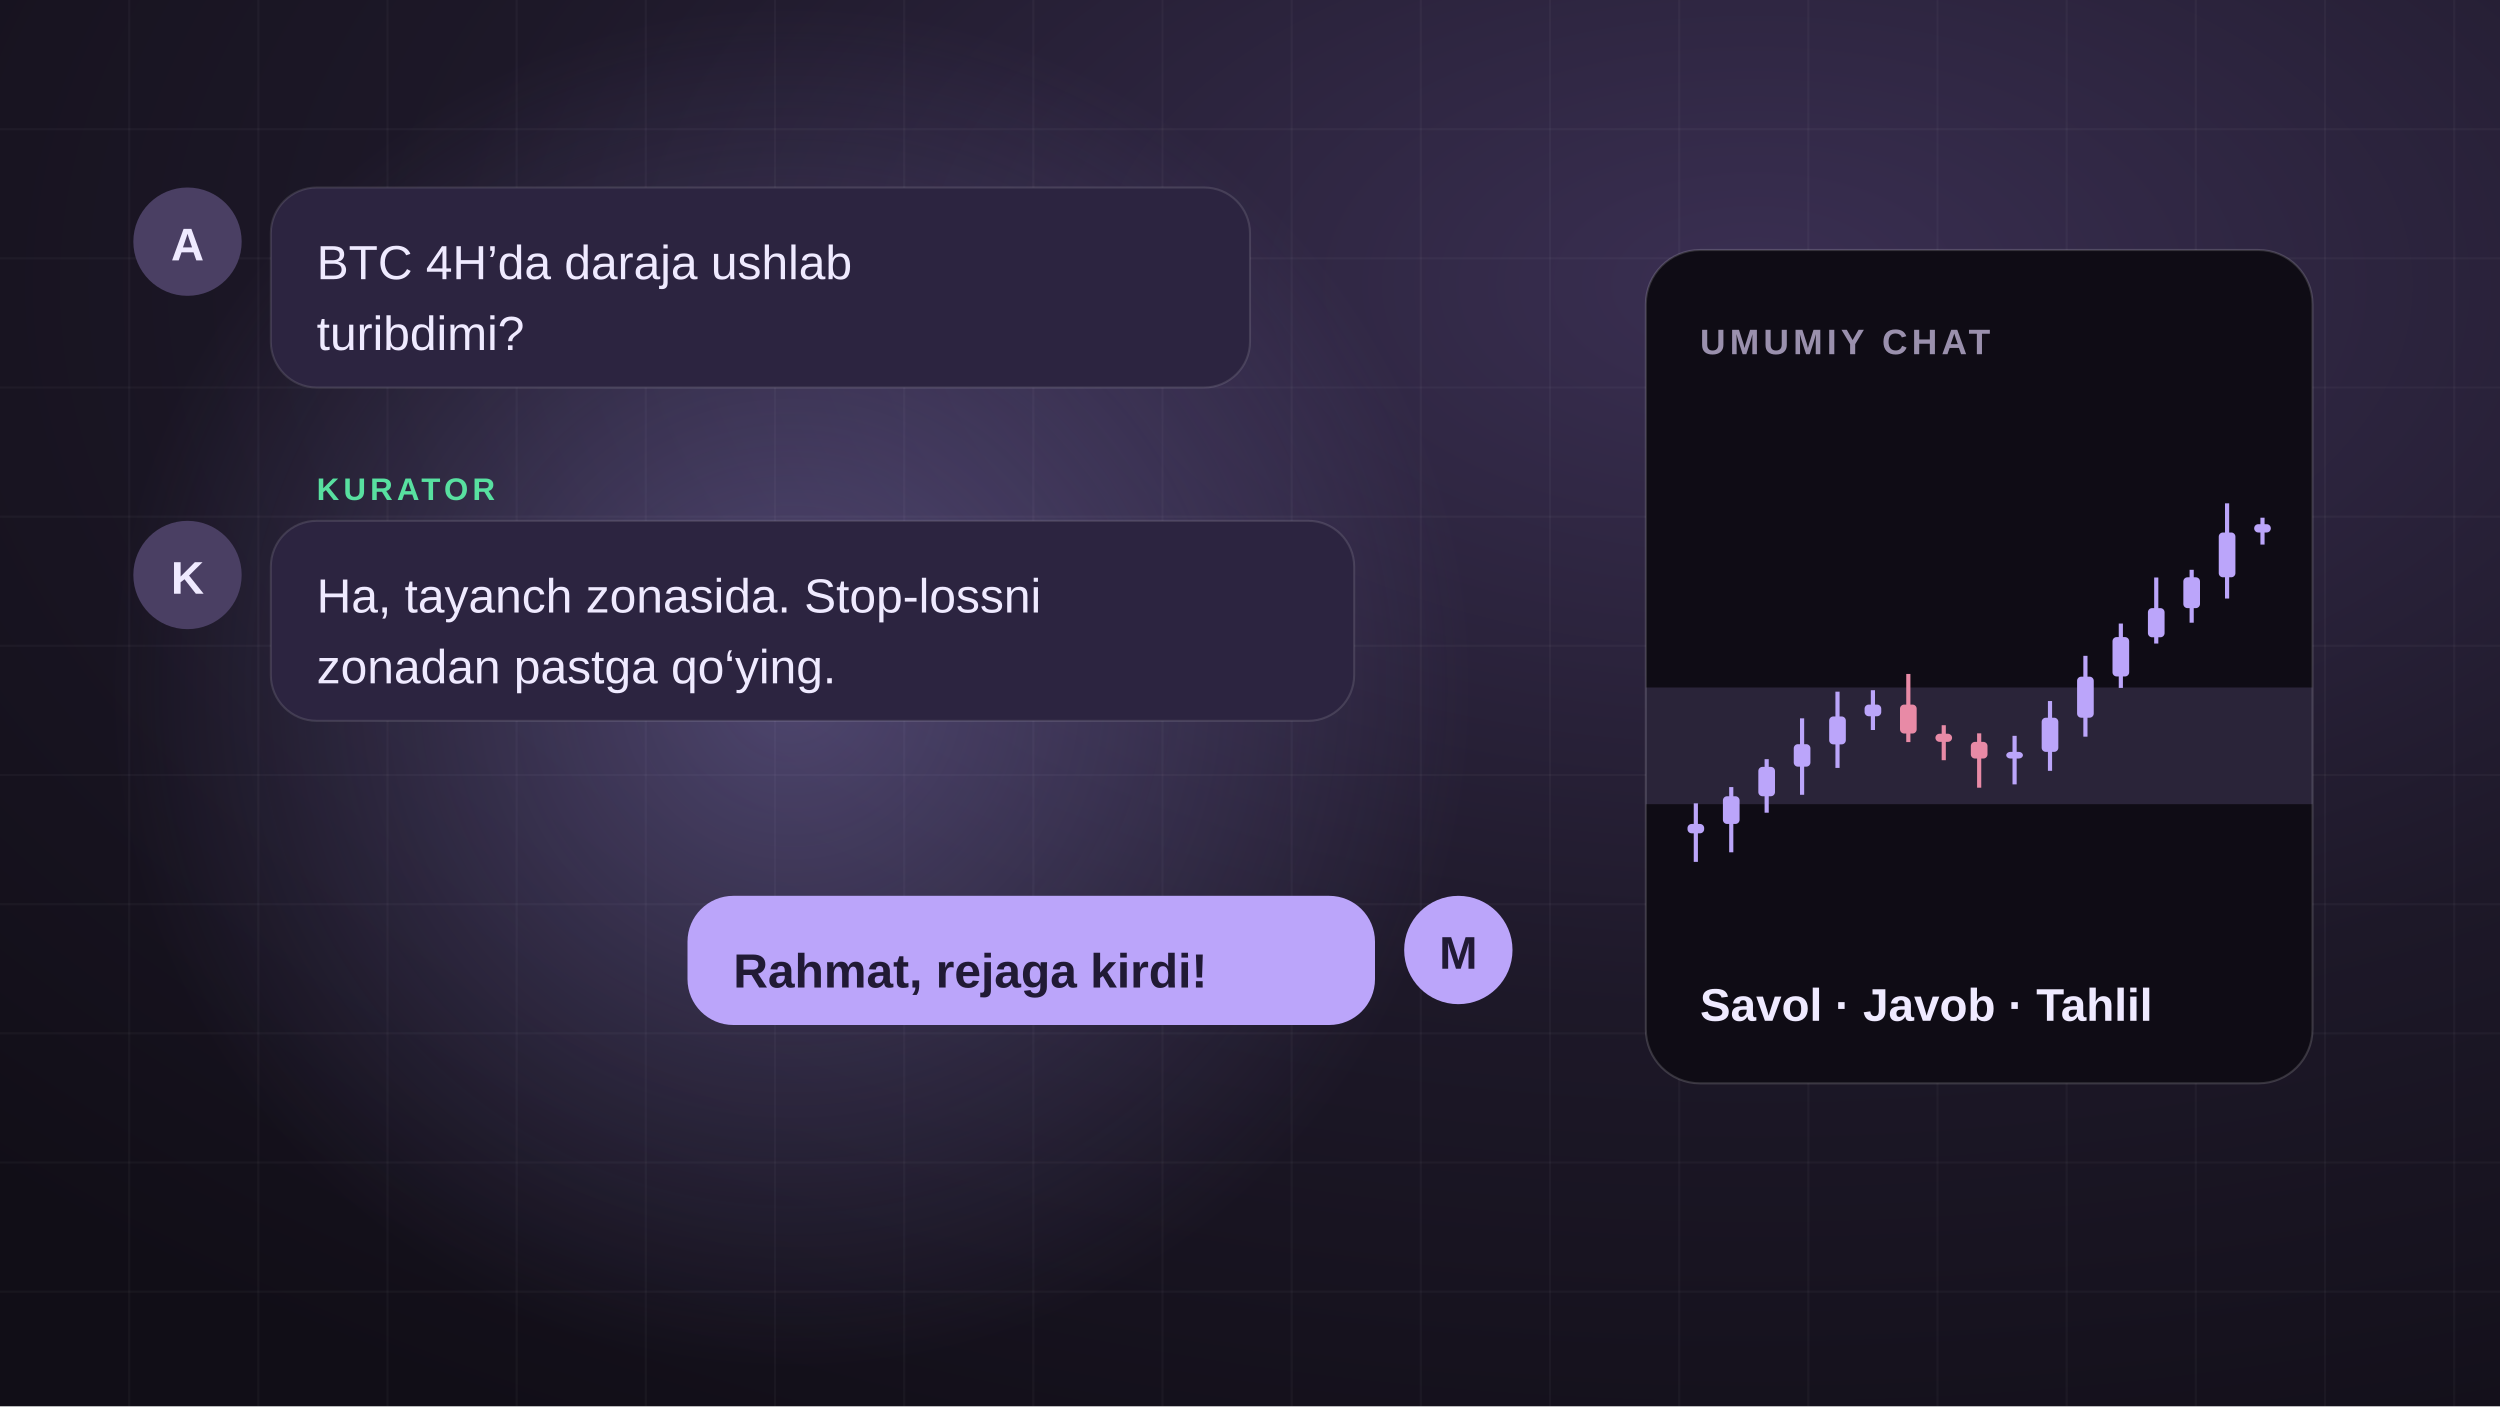
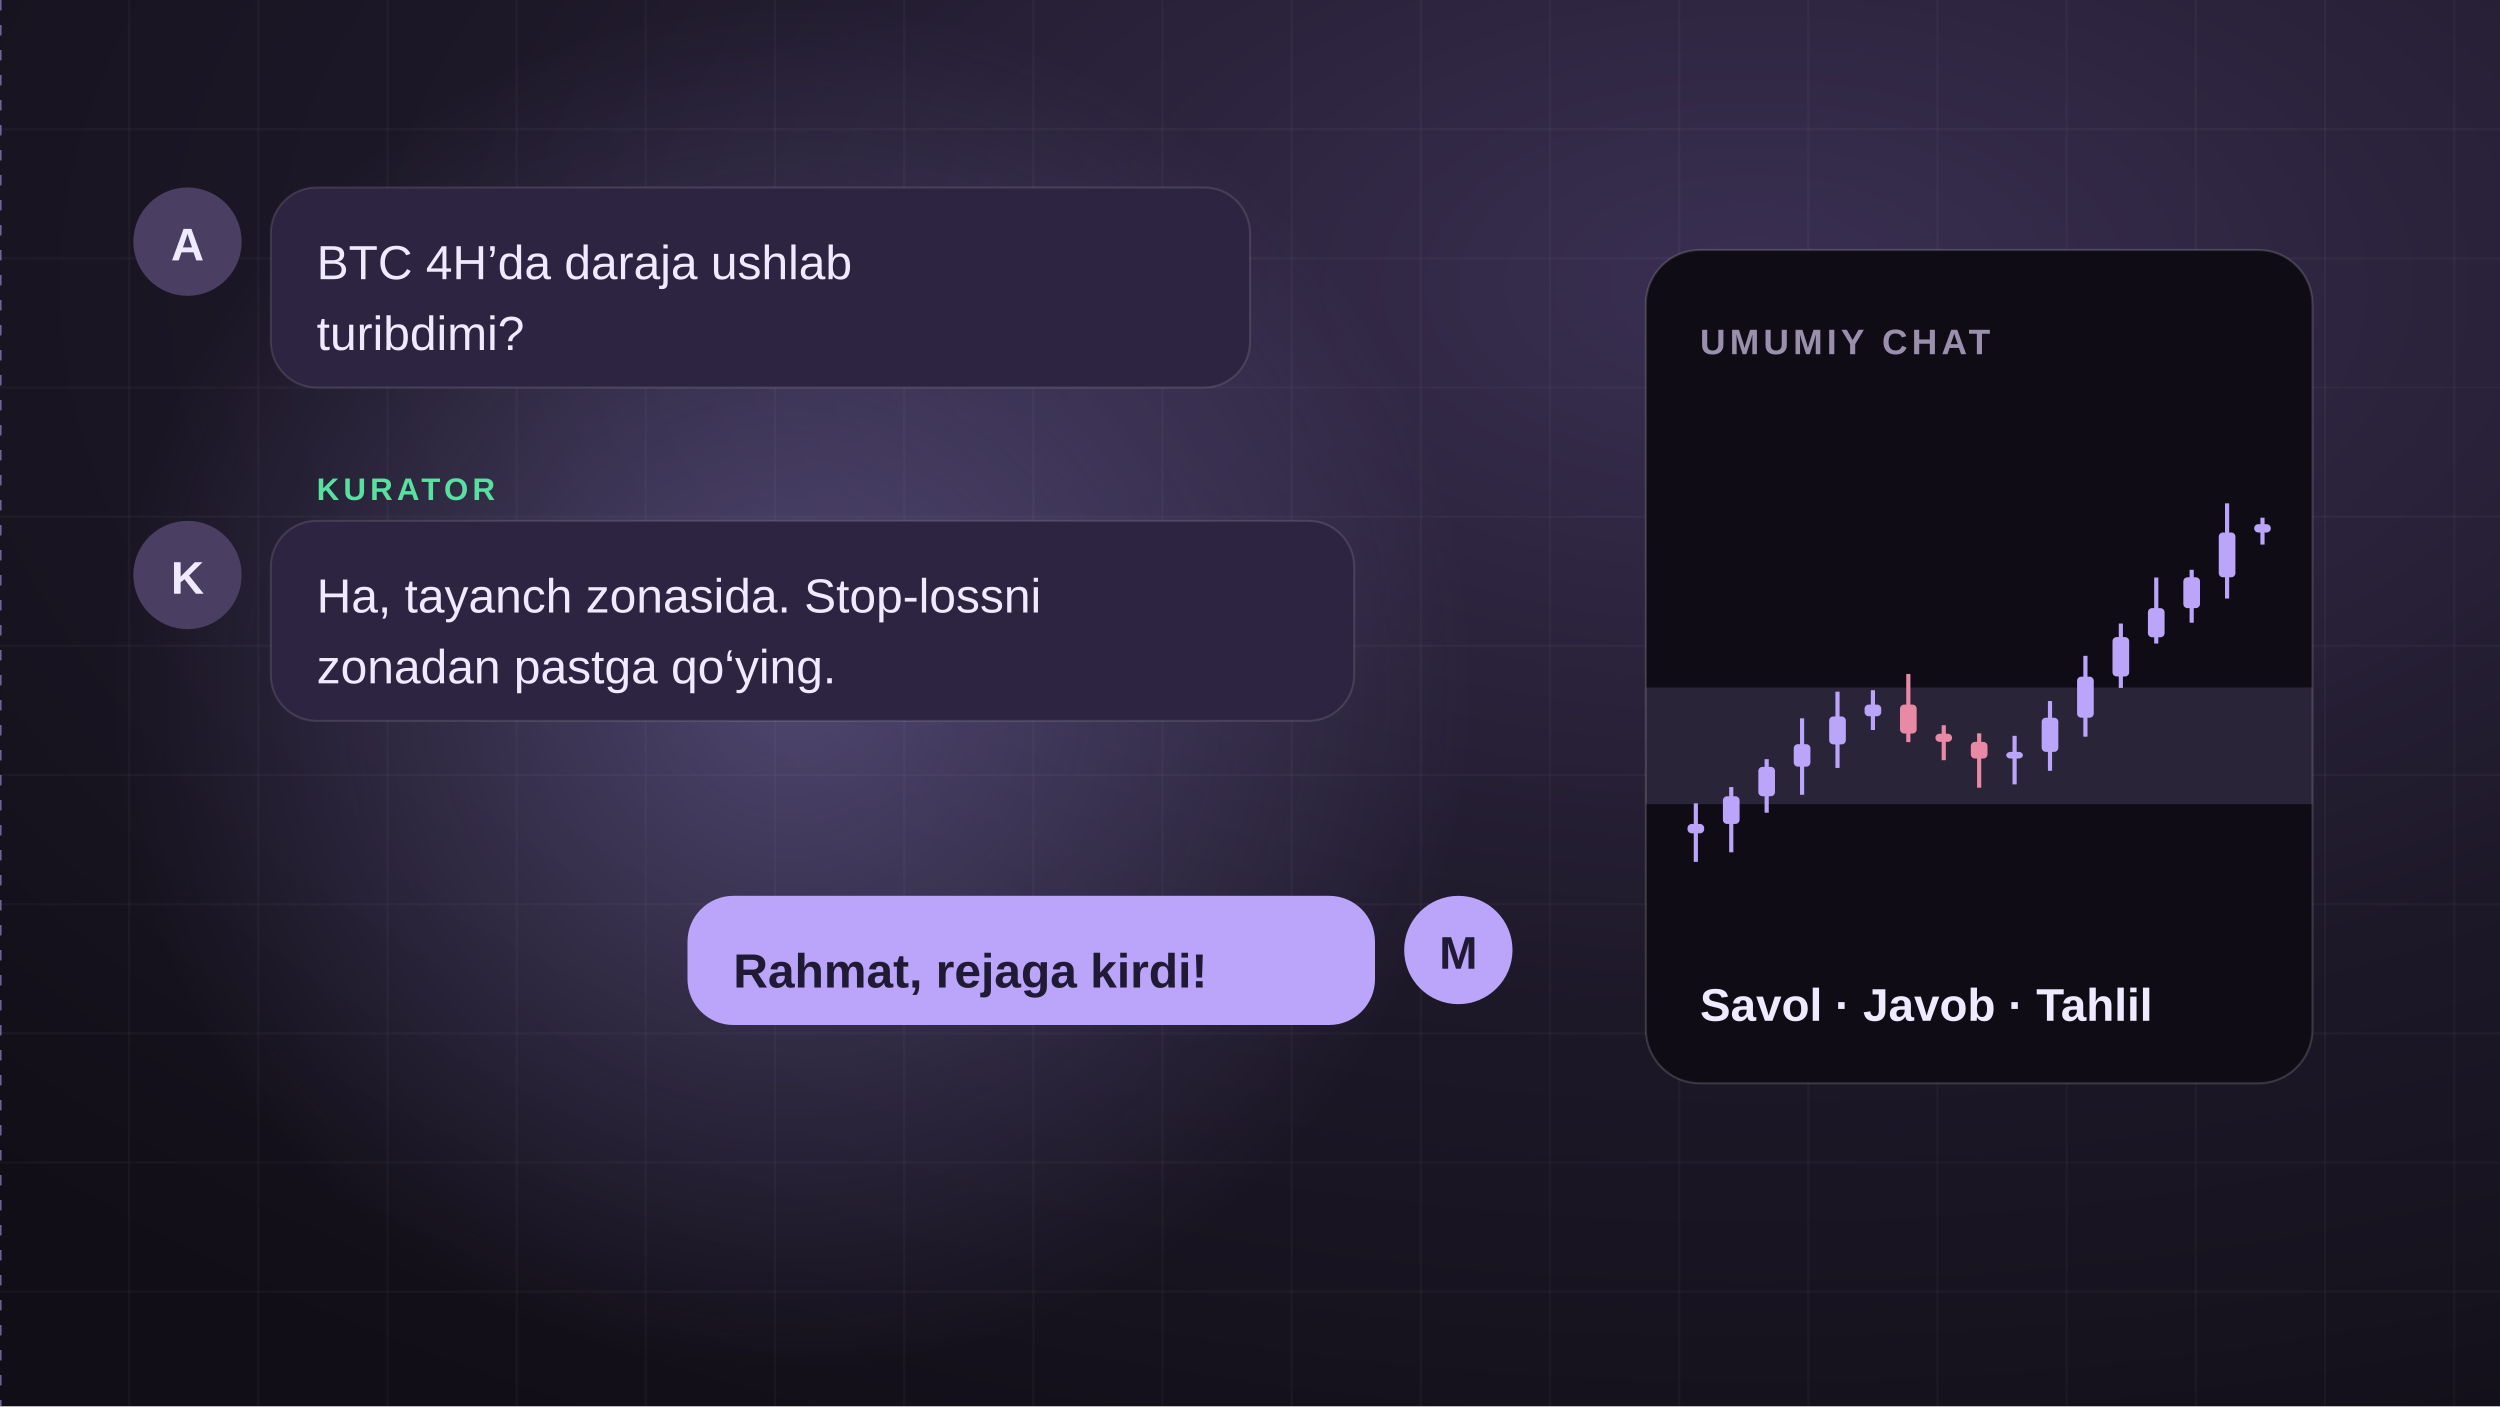
<svg xmlns="http://www.w3.org/2000/svg" width="1200" height="675" viewBox="0 0 1200 675">
  <style>
text{font-family:Arial,Helvetica,"Liberation Sans",sans-serif}
@keyframes grow{from{transform:scaleY(.05);opacity:0}to{transform:none;opacity:1}}
@keyframes live{0%,100%{transform:none}50%{transform:scaleY(1.22)}}
@keyframes flo{0%,100%{transform:translateY(0)}50%{transform:translateY(-6px)}}
@keyframes br{0%,100%{opacity:.7;transform:scale(1)}50%{opacity:1;transform:scale(1.1)}}
@keyframes march{to{stroke-dashoffset:-60}}
@keyframes draw{0%{stroke-dashoffset:1;opacity:1}38%{stroke-dashoffset:0}86%{stroke-dashoffset:0;opacity:1}96%{opacity:0}100%{stroke-dashoffset:1;opacity:0}}
@keyframes bob{0%,100%{transform:none}50%{transform:scaleY(.72)}}
@keyframes dp{0%,100%{transform:scale(1)}50%{transform:scale(1.18)}}
@keyframes hl{0%,100%{opacity:.35}50%{opacity:1}}
@keyframes rin{from{opacity:0;transform:translateX(-18px)}to{opacity:1;transform:none}}
@keyframes bobx{0%,100%{transform:none}50%{transform:scaleX(.78)}}
.row{animation:rin .8s cubic-bezier(.2,.8,.2,1) both}
.barx{transform-box:fill-box;animation:bobx 2.6s ease-in-out infinite}
.cd,.bar,.dot,.glow{transform-box:fill-box}
- .cd{transform-origin:50% 100%;animation:grow .7s cubic-bezier(.2,.8,.2,1) both}
- .cd.live{transform-origin:50% 50%;animation:grow .7s cubic-bezier(.2,.8,.2,1) both,live 1.8s ease-in-out 1.6s infinite}
+ @keyframes wave{0%,100%{transform:none}50%{transform:scaleY(.78)}}
+ .cd{transform-origin:50% 100%;animation:grow .7s cubic-bezier(.2,.8,.2,1) both,wave 2.8s ease-in-out infinite}
+ .cd.live{transform-origin:50% 50%;animation:grow .7s cubic-bezier(.2,.8,.2,1) both,live 1.6s ease-in-out infinite}
+ @keyframes scan{from{transform:translateX(-90px)}to{transform:translateX(1290px)}}
+ .scan{animation:scan 6.5s cubic-bezier(.45,0,.55,1) infinite}
.chip{animation:flo 4.5s ease-in-out infinite}
.glow{transform-origin:50% 50%;animation:br 6s ease-in-out infinite}
.dash{animation:march 3.2s linear infinite}
.draw{stroke-dasharray:1;stroke-dashoffset:1;animation:draw 8s cubic-bezier(.4,0,.2,1) .3s infinite}
.bar{transform-origin:50% 100%;animation:bob 2.4s ease-in-out infinite}
.dot{transform-origin:50% 50%;animation:dp 2.2s ease-in-out infinite}
.hl{animation:hl 2.2s ease-in-out infinite}
- @media (prefers-reduced-motion:reduce){*{animation:none!important}.draw{stroke-dasharray:none;stroke-dashoffset:0}}
+ @media (prefers-reduced-motion:reduce){*{animation:none!important}.draw{stroke-dasharray:none;stroke-dashoffset:0}.scan,.mdot{display:none}}
</style>
  <defs>
    <radialGradient id="bg" cx="70%" cy="20%" r="95%">
      <stop offset="0" stop-color="#3a2f52" />
      <stop offset=".55" stop-color="#1d1828" />
      <stop offset="1" stop-color="#110e17" />
    </radialGradient>
    <radialGradient id="glow" cx="50%" cy="50%" r="50%">
      <stop offset="0" stop-color="#a697eb" stop-opacity=".35" />
      <stop offset="1" stop-color="#a697eb" stop-opacity="0" />
    </radialGradient>
+     <linearGradient id="scanG" x1="0" y1="0" x2="1" y2="0">
+       <stop offset="0" stop-color="#bba5fa" stop-opacity="0" />
+       <stop offset="1" stop-color="#bba5fa" stop-opacity=".2" />
+     </linearGradient>
    <linearGradient id="fadeUp" x1="0" y1="0" x2="0" y2="1">
      <stop offset="0" stop-color="#bba5fa" stop-opacity=".35" />
      <stop offset="1" stop-color="#bba5fa" stop-opacity="0" />
    </linearGradient>
  </defs>
  <rect width="1200" height="675" fill="url(#bg)" />
  <line x1="62" y1="0" x2="62" y2="675" stroke="#fff" stroke-opacity=".035" />
  <line x1="124" y1="0" x2="124" y2="675" stroke="#fff" stroke-opacity=".035" />
  <line x1="186" y1="0" x2="186" y2="675" stroke="#fff" stroke-opacity=".035" />
  <line x1="248" y1="0" x2="248" y2="675" stroke="#fff" stroke-opacity=".035" />
  <line x1="310" y1="0" x2="310" y2="675" stroke="#fff" stroke-opacity=".035" />
  <line x1="372" y1="0" x2="372" y2="675" stroke="#fff" stroke-opacity=".035" />
  <line x1="434" y1="0" x2="434" y2="675" stroke="#fff" stroke-opacity=".035" />
  <line x1="496" y1="0" x2="496" y2="675" stroke="#fff" stroke-opacity=".035" />
  <line x1="558" y1="0" x2="558" y2="675" stroke="#fff" stroke-opacity=".035" />
  <line x1="620" y1="0" x2="620" y2="675" stroke="#fff" stroke-opacity=".035" />
  <line x1="682" y1="0" x2="682" y2="675" stroke="#fff" stroke-opacity=".035" />
  <line x1="744" y1="0" x2="744" y2="675" stroke="#fff" stroke-opacity=".035" />
  <line x1="806" y1="0" x2="806" y2="675" stroke="#fff" stroke-opacity=".035" />
  <line x1="868" y1="0" x2="868" y2="675" stroke="#fff" stroke-opacity=".035" />
  <line x1="930" y1="0" x2="930" y2="675" stroke="#fff" stroke-opacity=".035" />
  <line x1="992" y1="0" x2="992" y2="675" stroke="#fff" stroke-opacity=".035" />
  <line x1="1054" y1="0" x2="1054" y2="675" stroke="#fff" stroke-opacity=".035" />
  <line x1="1116" y1="0" x2="1116" y2="675" stroke="#fff" stroke-opacity=".035" />
  <line x1="1178" y1="0" x2="1178" y2="675" stroke="#fff" stroke-opacity=".035" />
  <line x1="0" y1="62" x2="1200" y2="62" stroke="#fff" stroke-opacity=".035" />
  <line x1="0" y1="124" x2="1200" y2="124" stroke="#fff" stroke-opacity=".035" />
  <line x1="0" y1="186" x2="1200" y2="186" stroke="#fff" stroke-opacity=".035" />
  <line x1="0" y1="248" x2="1200" y2="248" stroke="#fff" stroke-opacity=".035" />
  <line x1="0" y1="310" x2="1200" y2="310" stroke="#fff" stroke-opacity=".035" />
  <line x1="0" y1="372" x2="1200" y2="372" stroke="#fff" stroke-opacity=".035" />
  <line x1="0" y1="434" x2="1200" y2="434" stroke="#fff" stroke-opacity=".035" />
  <line x1="0" y1="496" x2="1200" y2="496" stroke="#fff" stroke-opacity=".035" />
  <line x1="0" y1="558" x2="1200" y2="558" stroke="#fff" stroke-opacity=".035" />
  <line x1="0" y1="620" x2="1200" y2="620" stroke="#fff" stroke-opacity=".035" />
  <circle class="glow" cx="380" cy="330" r="330" fill="url(#glow)" />
  <g transform="translate(130 90)">
    <g class="row" style="animation-delay:380ms">
      <circle cx="-40" cy="26" r="26" fill="#4a3f63" />
      <text x="-40" y="35" text-anchor="middle" font-size="22" font-weight="800" fill="#efeaff">A</text>
      <rect width="470" height="96" rx="22" fill="#2c2440" stroke="#fff" stroke-opacity="0.12" />
      <text x="22" y="44" font-size="23" font-weight="400" fill="#efeaff">BTC 4H’da daraja ushlab</text>
      <text x="22" y="78" font-size="23" font-weight="400" fill="#efeaff">turibdimi?</text>
    </g>
  </g>
  <g transform="translate(130 250)">
    <g class="row" style="animation-delay:700ms">
      <circle cx="-40" cy="26" r="26" fill="#4a3f63" />
      <text x="-40" y="35" text-anchor="middle" font-size="22" font-weight="800" fill="#efeaff">K</text>
      <rect width="520" height="96" rx="22" fill="#2c2440" stroke="#fff" stroke-opacity="0.12" />
      <text x="22" y="-10" font-size="15" font-weight="700" fill="#58e0a0" letter-spacing="2">KURATOR</text>
      <text x="22" y="44" font-size="23" font-weight="400" fill="#efeaff">Ha, tayanch zonasida. Stop-lossni</text>
      <text x="22" y="78" font-size="23" font-weight="400" fill="#efeaff">zonadan pastga qo‘ying.</text>
    </g>
  </g>
  <g transform="translate(330 430)">
    <g class="row" style="animation-delay:1060ms">
      <circle cx="370" cy="26" r="26" fill="#bba5fa" />
      <text x="370" y="35" text-anchor="middle" font-size="22" font-weight="800" fill="#211a35">M</text>
      <rect width="330" height="62" rx="22" fill="#bba5fa" stroke="#fff" stroke-opacity="0" />
      <text x="22" y="44" font-size="23" font-weight="700" fill="#211a35">Rahmat, rejaga kirdi!</text>
    </g>
  </g>
  <g transform="translate(790 120)">
    <rect width="320" height="400" rx="26" fill="#0f0c15" stroke="#fff" stroke-opacity=".16" />
    <text x="26" y="50" font-size="17" font-weight="700" fill="#9a90ad" letter-spacing="2">UMUMIY CHAT</text>
    <rect x="0" y="210" width="320" height="56" fill="#bba5fa" opacity=".16" />
    <g transform="translate(24 100)">
-       <g class="cd" style="animation-delay:200ms">
+       <g class="cd" style="animation-delay:200ms,1100ms">
        <line x1="0" x2="0" y1="165.6" y2="193.7" stroke="#bba5fa" stroke-width="2" />
        <rect x="-4" y="175.5" width="8" height="4.5" rx="2" fill="#bba5fa" />
      </g>
-       <g class="cd" style="animation-delay:235ms">
+       <g class="cd" style="animation-delay:235ms,1220ms">
        <line x1="17" x2="17" y1="157.8" y2="189.1" stroke="#bba5fa" stroke-width="2" />
        <rect x="13" y="162.2" width="8" height="13.3" rx="2" fill="#bba5fa" />
      </g>
-       <g class="cd" style="animation-delay:270ms">
+       <g class="cd" style="animation-delay:270ms,1340ms">
        <line x1="34" x2="34" y1="144.4" y2="170.1" stroke="#bba5fa" stroke-width="2" />
        <rect x="30" y="148.1" width="8" height="14.1" rx="2" fill="#bba5fa" />
      </g>
-       <g class="cd" style="animation-delay:305ms">
+       <g class="cd" style="animation-delay:305ms,1460ms">
        <line x1="51" x2="51" y1="124.8" y2="161.5" stroke="#bba5fa" stroke-width="2" />
        <rect x="47" y="137.2" width="8" height="10.8" rx="2" fill="#bba5fa" />
      </g>
-       <g class="cd" style="animation-delay:340ms">
+       <g class="cd" style="animation-delay:340ms,1580ms">
        <line x1="68" x2="68" y1="112.0" y2="148.6" stroke="#bba5fa" stroke-width="2" />
        <rect x="64" y="123.9" width="8" height="13.4" rx="2" fill="#bba5fa" />
      </g>
-       <g class="cd" style="animation-delay:375ms">
+       <g class="cd" style="animation-delay:375ms,1700ms">
        <line x1="85" x2="85" y1="111.3" y2="130.4" stroke="#bba5fa" stroke-width="2" />
        <rect x="81" y="118.2" width="8" height="5.6" rx="2" fill="#bba5fa" />
      </g>
-       <g class="cd" style="animation-delay:410ms">
+       <g class="cd" style="animation-delay:410ms,1820ms">
        <line x1="102" x2="102" y1="103.5" y2="136.2" stroke="#e88aa6" stroke-width="2" />
        <rect x="98" y="118.2" width="8" height="13.9" rx="2" fill="#e88aa6" />
      </g>
-       <g class="cd" style="animation-delay:445ms">
+       <g class="cd" style="animation-delay:445ms,1940ms">
        <line x1="119" x2="119" y1="128.1" y2="144.9" stroke="#e88aa6" stroke-width="2" />
        <rect x="115" y="132.2" width="8" height="3.9" rx="2" fill="#e88aa6" />
      </g>
-       <g class="cd" style="animation-delay:480ms">
+       <g class="cd" style="animation-delay:480ms,2060ms">
        <line x1="136" x2="136" y1="132.0" y2="158.1" stroke="#e88aa6" stroke-width="2" />
        <rect x="132" y="136.1" width="8" height="8.0" rx="2" fill="#e88aa6" />
      </g>
-       <g class="cd" style="animation-delay:515ms">
+       <g class="cd" style="animation-delay:515ms,2180ms">
        <line x1="153" x2="153" y1="133.2" y2="156.5" stroke="#bba5fa" stroke-width="2" />
        <rect x="149" y="140.9" width="8" height="3.2" rx="2" fill="#bba5fa" />
      </g>
-       <g class="cd" style="animation-delay:550ms">
+       <g class="cd" style="animation-delay:550ms,2300ms">
        <line x1="170" x2="170" y1="116.5" y2="150.0" stroke="#bba5fa" stroke-width="2" />
        <rect x="166" y="124.5" width="8" height="16.4" rx="2" fill="#bba5fa" />
      </g>
-       <g class="cd" style="animation-delay:585ms">
+       <g class="cd" style="animation-delay:585ms,2420ms">
        <line x1="187" x2="187" y1="94.8" y2="133.6" stroke="#bba5fa" stroke-width="2" />
        <rect x="183" y="104.8" width="8" height="19.7" rx="2" fill="#bba5fa" />
      </g>
-       <g class="cd" style="animation-delay:620ms">
+       <g class="cd" style="animation-delay:620ms,2540ms">
        <line x1="204" x2="204" y1="79.3" y2="110.2" stroke="#bba5fa" stroke-width="2" />
        <rect x="200" y="85.8" width="8" height="18.9" rx="2" fill="#bba5fa" />
      </g>
-       <g class="cd" style="animation-delay:655ms">
+       <g class="cd" style="animation-delay:655ms,2660ms">
        <line x1="221" x2="221" y1="57.2" y2="88.9" stroke="#bba5fa" stroke-width="2" />
        <rect x="217" y="71.9" width="8" height="14.0" rx="2" fill="#bba5fa" />
      </g>
-       <g class="cd" style="animation-delay:690ms">
+       <g class="cd" style="animation-delay:690ms,2780ms">
        <line x1="238" x2="238" y1="53.5" y2="78.9" stroke="#bba5fa" stroke-width="2" />
        <rect x="234" y="57.1" width="8" height="14.8" rx="2" fill="#bba5fa" />
      </g>
-       <g class="cd" style="animation-delay:725ms">
+       <g class="cd" style="animation-delay:725ms,2900ms">
        <line x1="255" x2="255" y1="21.6" y2="67.3" stroke="#bba5fa" stroke-width="2" />
        <rect x="251" y="35.6" width="8" height="21.5" rx="2" fill="#bba5fa" />
      </g>
-       <g class="cd live" style="animation-delay:760ms">
+       <g class="cd live" style="animation-delay:760ms,3020ms">
        <line x1="272" x2="272" y1="28.5" y2="41.4" stroke="#bba5fa" stroke-width="2" />
        <rect x="268" y="31.6" width="8" height="4.0" rx="2" fill="#bba5fa" />
      </g>
    </g>
    <text x="26" y="370" font-size="22" font-weight="700" fill="#efeaff">Savol · Javob · Tahlil</text>
  </g>
+   <g class="scan">
+     <rect x="-70" y="0" width="70" height="675" fill="url(#scanG)" />
+     <line x1="0" y1="0" x2="0" y2="675" stroke="#bba5fa" stroke-opacity=".55" stroke-width="1.5" stroke-dasharray="5 7" />
+   </g>
</svg>
